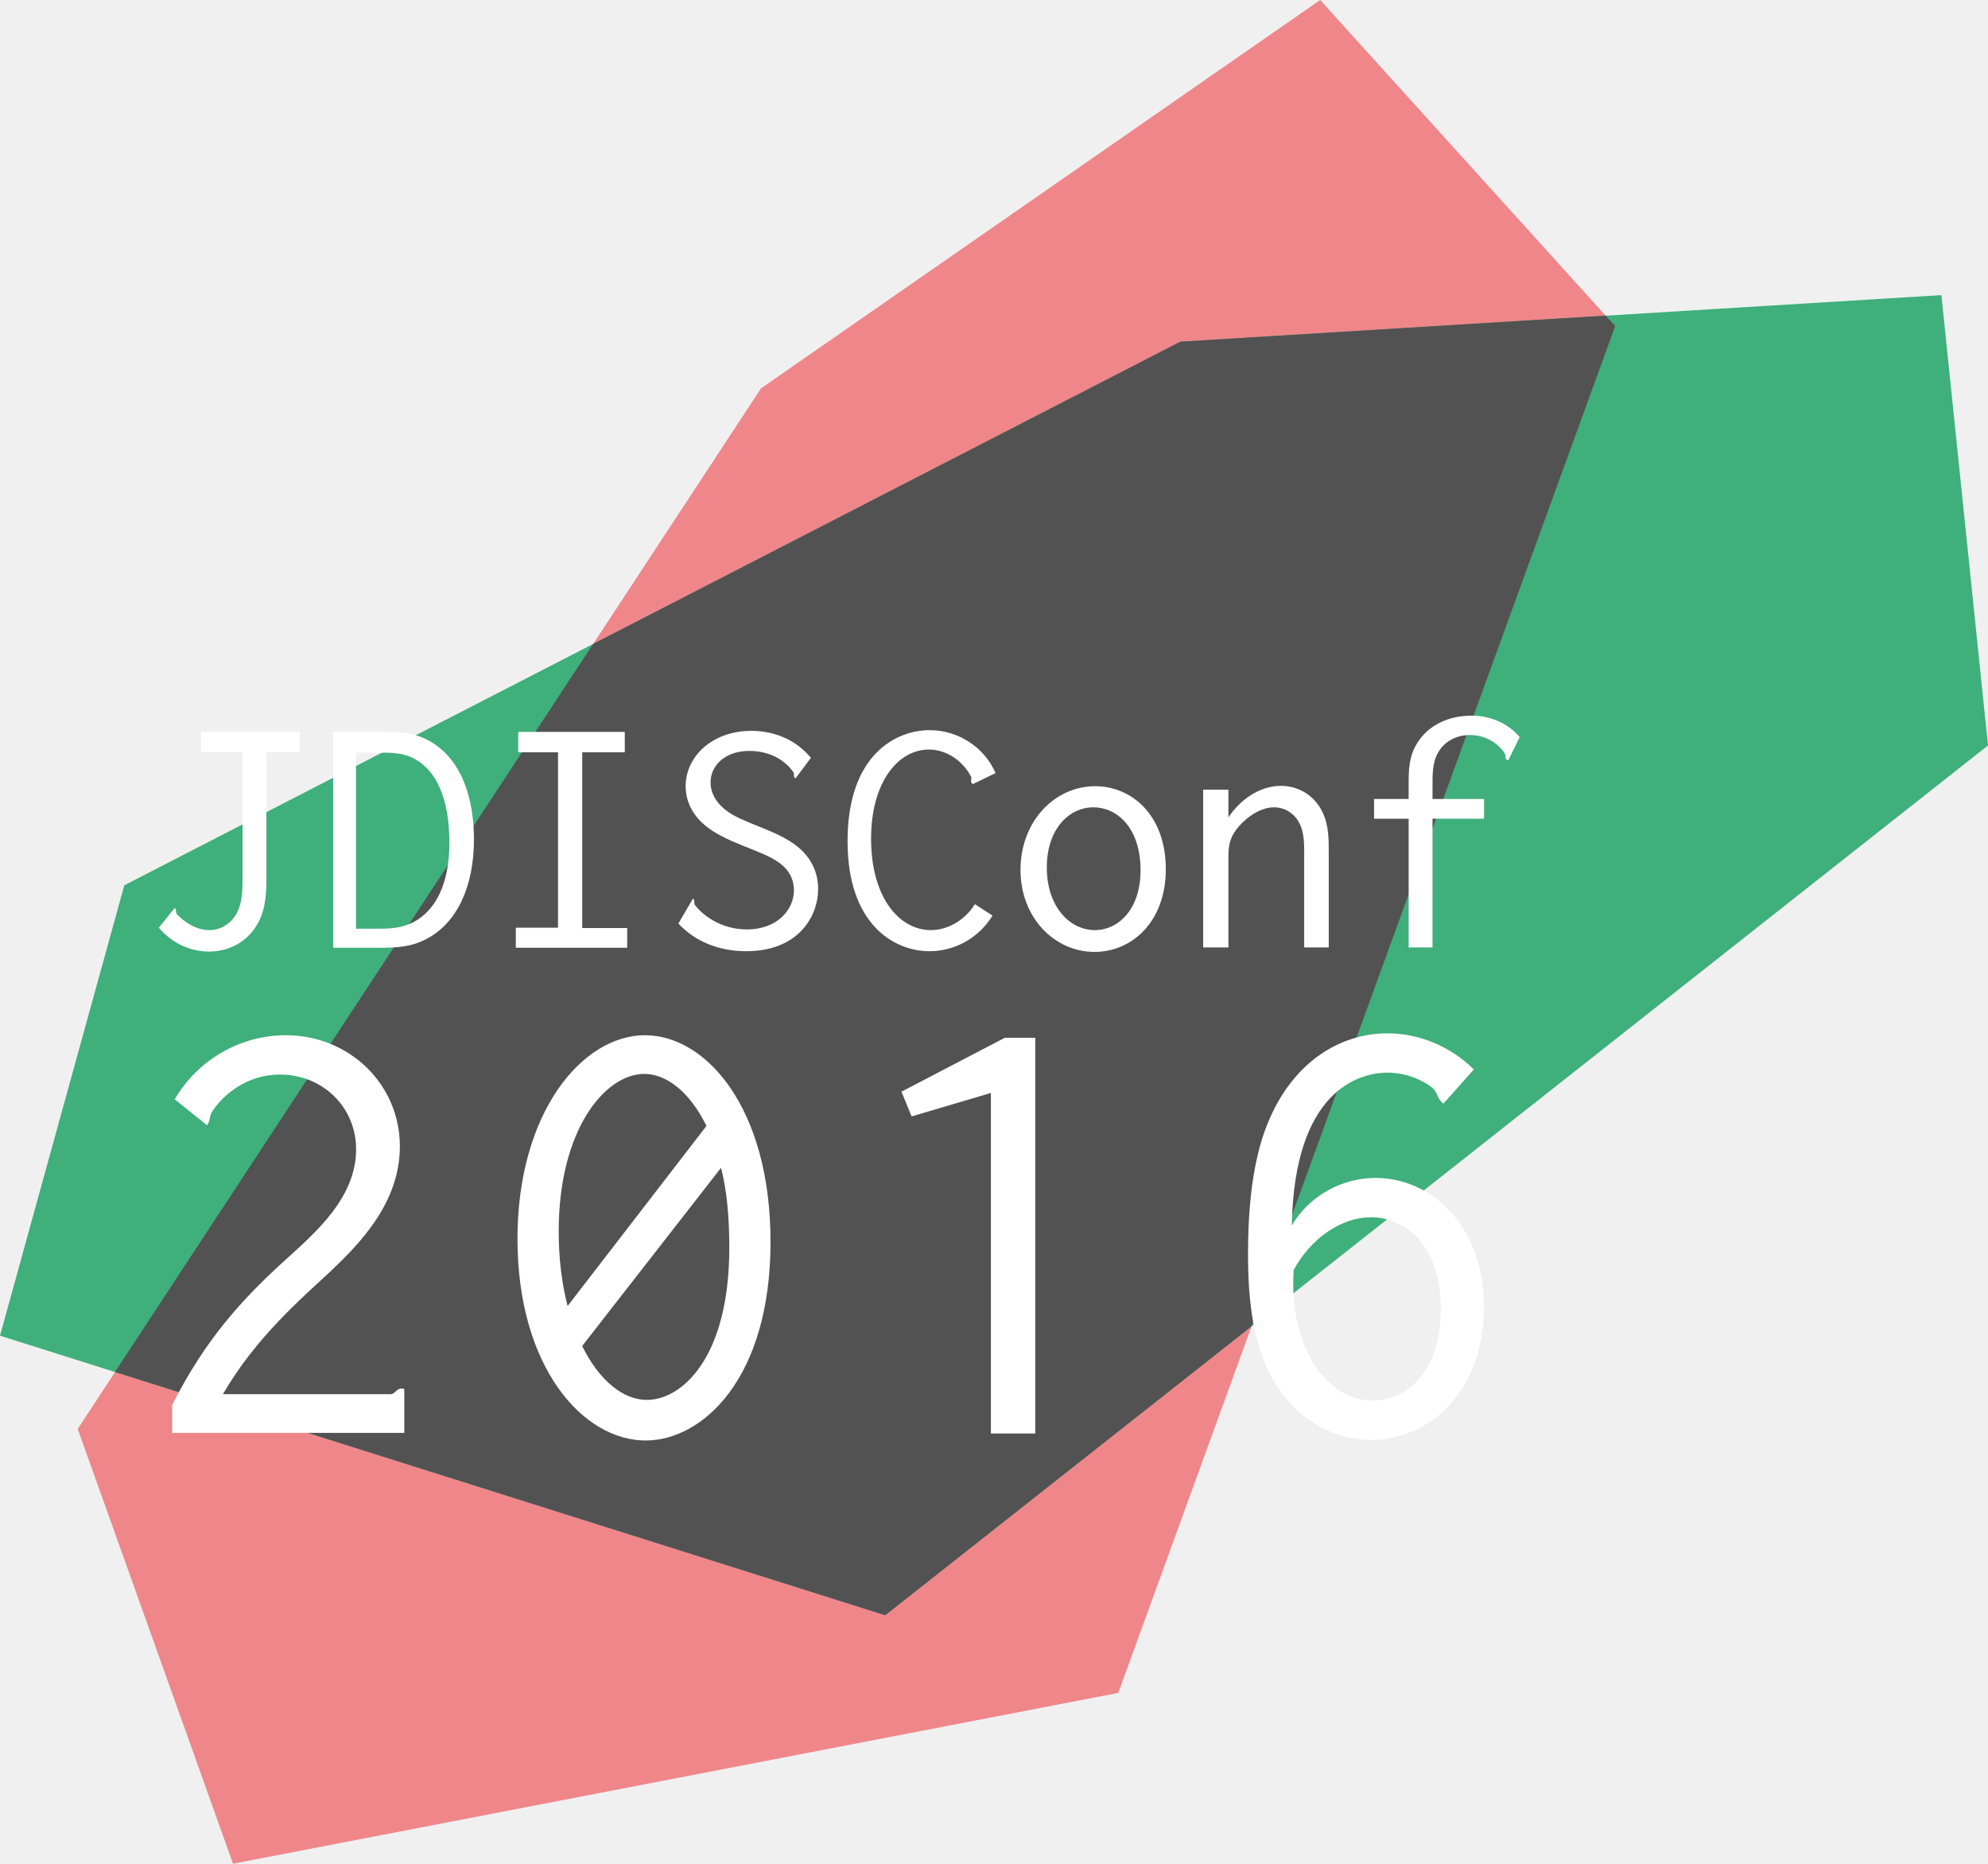
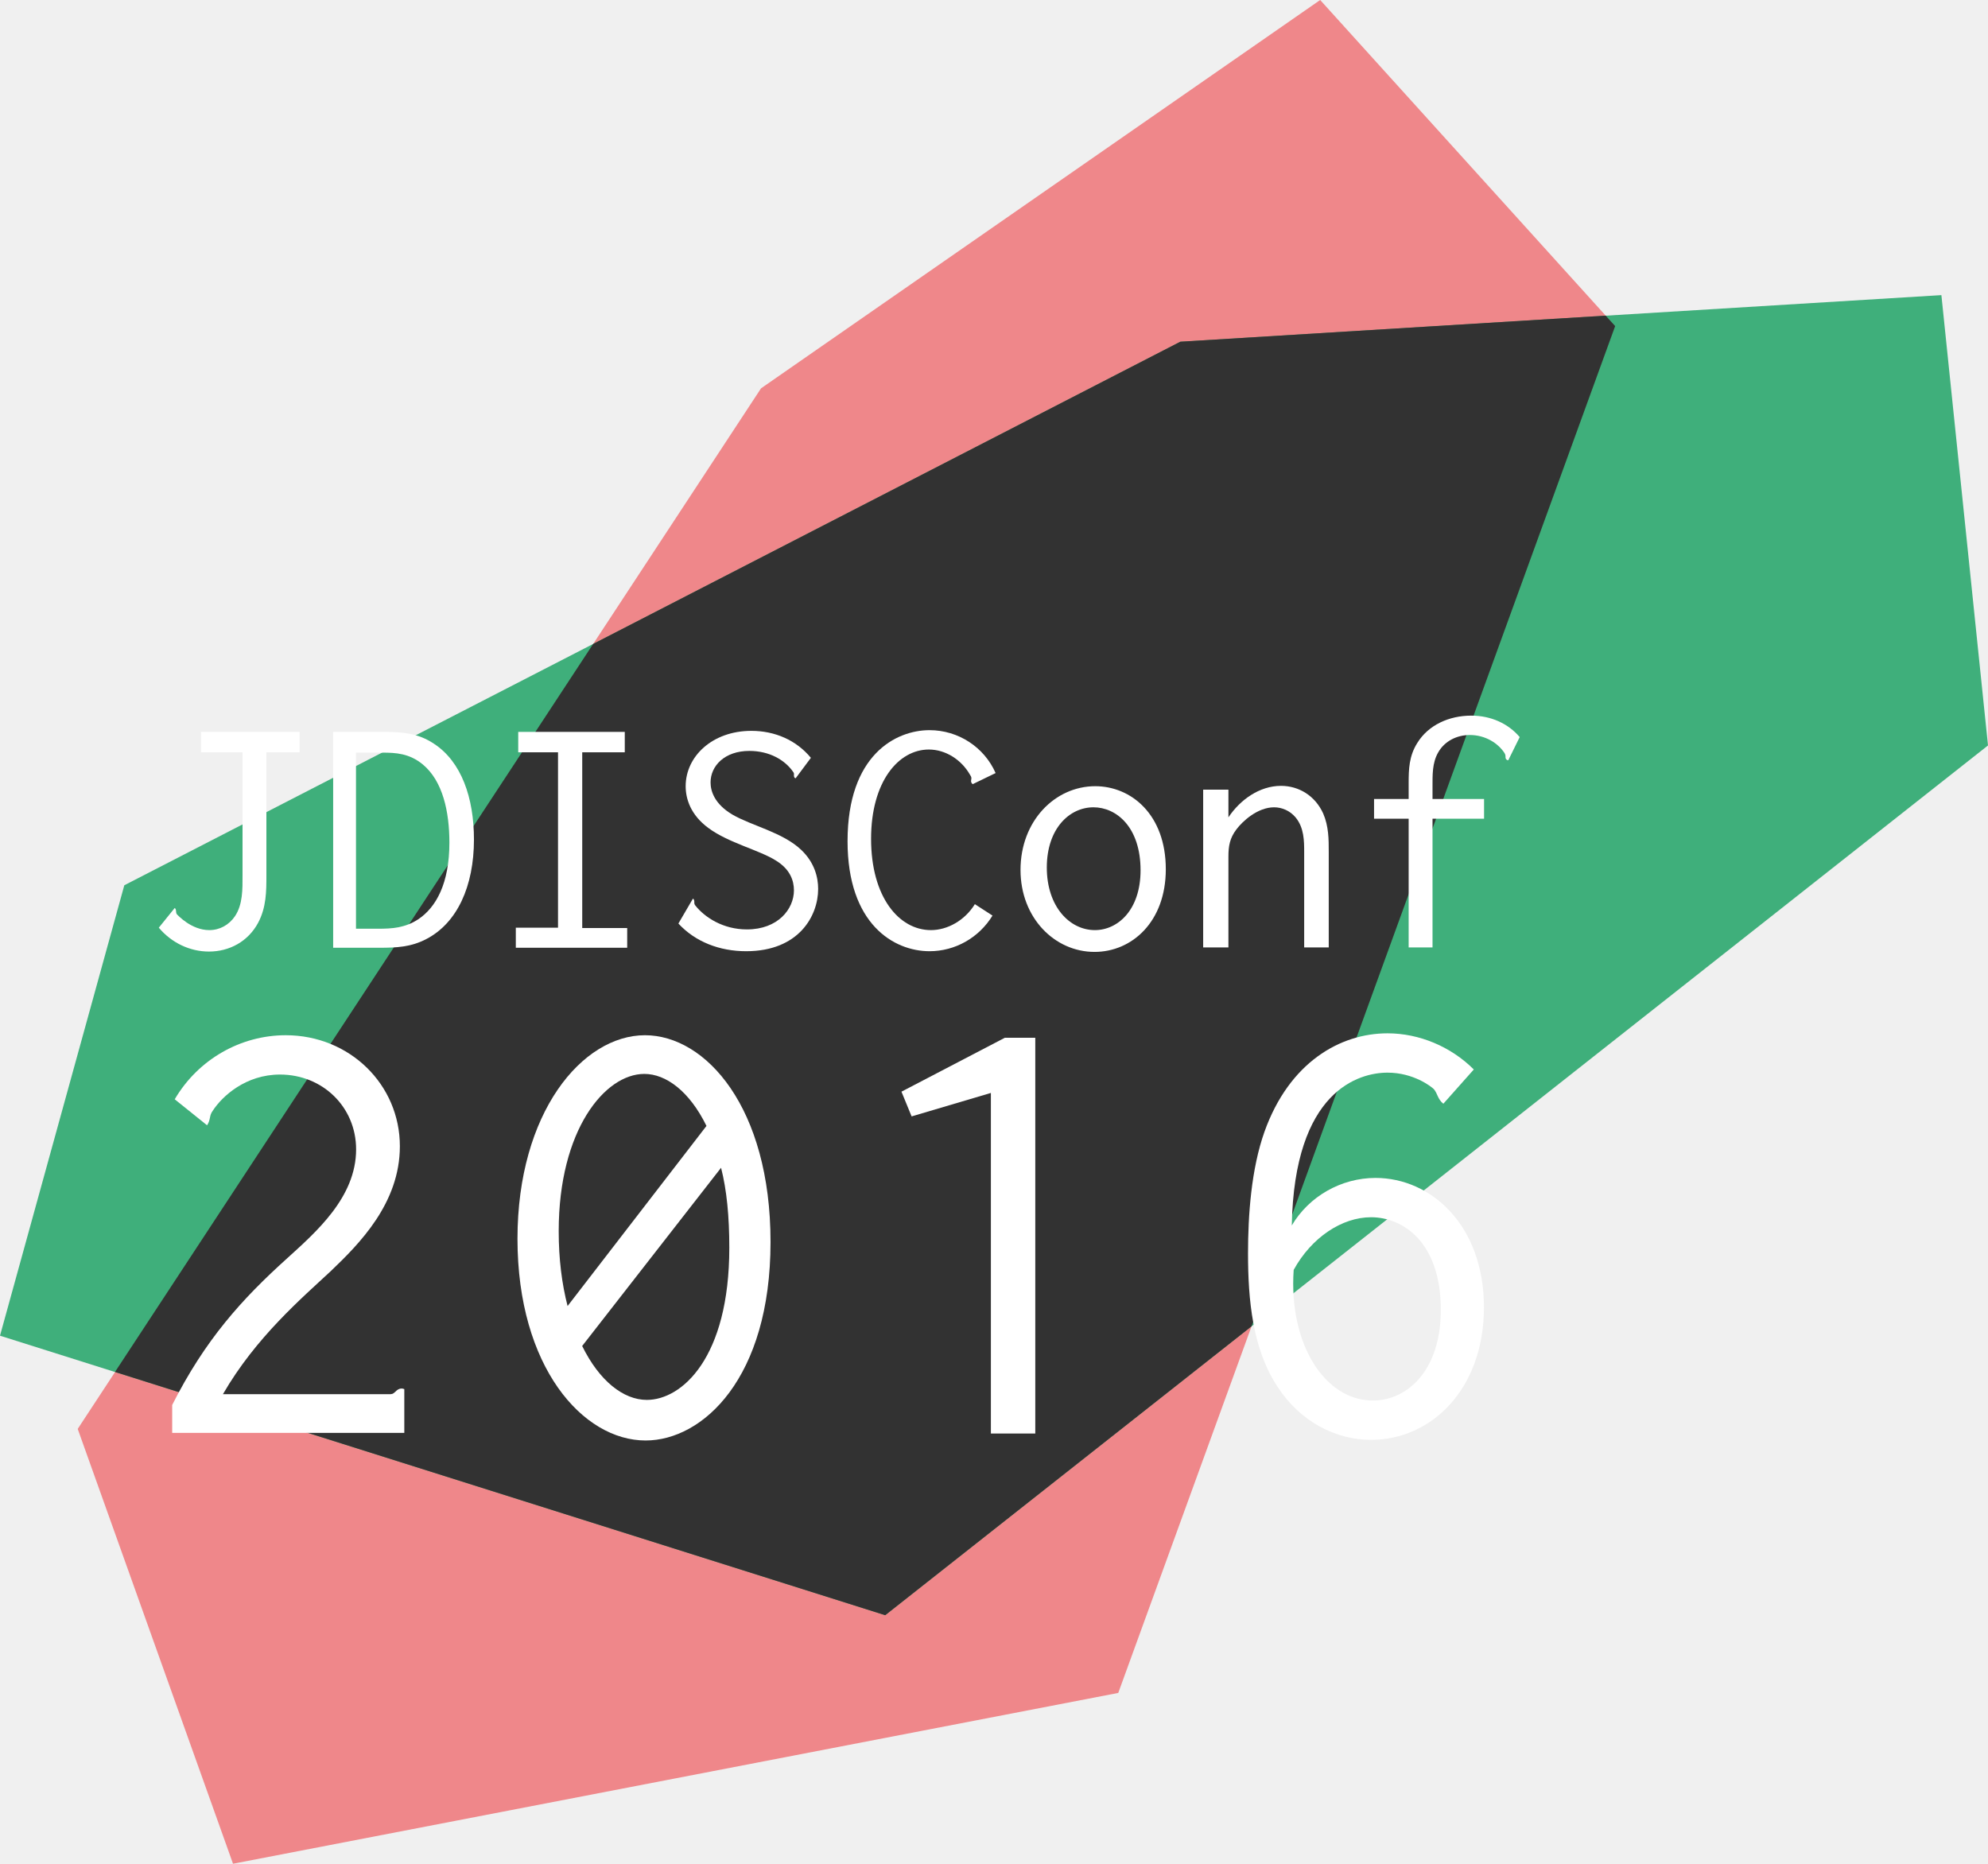
<svg xmlns="http://www.w3.org/2000/svg" width="517.219" height="484.875" id="svg2" version="1.1">
  <defs id="defs4">
    </defs>
  <g id="layer1" transform="translate(-145.4561,-252.3183)">
    <path style="fill:#ed1f24;fill-opacity:0.502;fill-rule:evenodd;stroke:none" d="M 488.925,252.318 343.456,353.349 165.675,624.068 l 40.406,113.125 230.312,-44.438 129.281,-355.594 -76.75,-84.844 z" id="path3307" />
    <path style="fill:#119e5d;fill-opacity:0.791;fill-rule:evenodd;stroke:none" d="m 650.55,329.099 -198,12.125 -274.75,141.406 -32.344,117.188 230.312,72.719 286.906,-226.281 -12.125,-117.156 z" id="path4080" />
-     <path style="fill:#525252;fill-opacity:1;fill-rule:evenodd;stroke:none" d="m 563.194,334.438 -110.656,6.781 -152.75,78.625 -124.406,189.406 200.375,63.281 95.312,-75.156 94.594,-260.219 -2.469,-2.719 z" id="path4092" />
+     <path style="fill:#323232;fill-opacity:1;fill-rule:evenodd;stroke:none" d="m 563.194,334.438 -110.656,6.781 -152.75,78.625 -124.406,189.406 200.375,63.281 95.312,-75.156 94.594,-260.219 -2.469,-2.719 z" id="path4092" />
    <g style="font-size:40px;font-style:normal;font-weight:normal;line-height:86%;letter-spacing:0px;word-spacing:0px;fill:#ffffff;fill-opacity:1;stroke:none;font-family:Sans" id="text4097">
      <path d="m 197.755,442.729 0,5.31 10.8,0 0,32.13 c 0,3.42 0.09,7.47 -1.98,10.53 -1.53,2.25 -3.96,3.6 -6.66,3.6 -4.68,0 -8.19,-3.87 -8.46,-4.14 -0.36,-0.54 0,-1.17 -0.54,-1.62 l -4.14,5.13 c 3.33,3.96 8.1,6.21 13.05,6.21 5.31,0 10.17,-2.61 12.78,-7.47 2.16,-4.05 2.16,-8.28 2.16,-12.33 l 0,-32.04 8.64,0 0,-5.31 -25.65,0" style="font-size:90px;font-variant:normal;font-weight:bold;font-stretch:normal;text-align:center;line-height:86%;text-anchor:middle;font-family:Inconsolata;-inkscape-font-specification:Inconsolata Bold;fill:#ffffff;fill-opacity:1" id="path3790" />
      <path d="m 232.135,442.729 0,56.16 12.06,0 c 4.41,0 8.19,-0.18 12.15,-2.25 8.01,-4.14 12.42,-13.68 12.42,-25.92 0,-10.8 -3.24,-20.25 -10.44,-24.93 -4.05,-2.7 -8.1,-3.06 -13.05,-3.06 l -13.14,0 m 5.94,5.4 6.84,0 c 3.51,0 7.02,0.18 10.53,3.06 5.22,4.32 6.93,12.33 6.93,20.34 0,10.71 -3.51,16.83 -8.01,19.89 -3.51,2.34 -7.02,2.52 -10.53,2.52 l -5.76,0 0,-45.81" style="font-size:90px;font-variant:normal;font-weight:bold;font-stretch:normal;text-align:center;line-height:86%;text-anchor:middle;font-family:Inconsolata;-inkscape-font-specification:Inconsolata Bold;fill:#ffffff;fill-opacity:1" id="path3792" />
      <path d="m 280.285,442.729 0,5.31 10.35,0 0,45.63 -10.98,0 0,5.22 28.98,0 0,-5.13 -11.7,0 0,-45.72 11.07,0 0,-5.31 -27.72,0" style="font-size:90px;font-variant:normal;font-weight:bold;font-stretch:normal;text-align:center;line-height:86%;text-anchor:middle;font-family:Inconsolata;-inkscape-font-specification:Inconsolata Bold;fill:#ffffff;fill-opacity:1" id="path3794" />
      <path d="m 356.425,449.479 c -3.78,-4.59 -9.36,-7.02 -15.48,-7.02 -10.17,0 -17.1,6.66 -17.1,14.4 0,3.24 1.26,7.47 5.94,10.89 5.22,3.87 13.32,5.76 17.55,8.46 3.69,2.25 4.68,5.22 4.68,7.74 0,4.86 -4.14,10.17 -12.24,10.17 -6.12,0 -10.89,-3.06 -13.41,-6.21 -0.27,-0.36 -0.27,-0.54 -0.27,-0.9 0,-0.18 0,-0.72 -0.36,-0.9 l -3.78,6.48 c 4.41,4.77 10.71,7.2 17.64,7.2 13.68,0 18.72,-9.18 18.72,-16.2 0,-2.97 -0.9,-6.84 -4.41,-10.17 -4.86,-4.59 -12.78,-6.21 -17.91,-9.18 -4.68,-2.79 -5.67,-6.12 -5.67,-8.37 0,-4.32 3.69,-8.19 10.08,-8.19 5.22,0 9.27,2.34 11.43,5.49 0.27,0.36 0.18,0.54 0.18,0.9 0,0.54 0.27,0.72 0.45,0.72 l 3.96,-5.31" style="font-size:90px;font-variant:normal;font-weight:bold;font-stretch:normal;text-align:center;line-height:86%;text-anchor:middle;font-family:Inconsolata;-inkscape-font-specification:Inconsolata Bold;fill:#ffffff;fill-opacity:1" id="path3796" />
      <path d="m 387.295,442.279 c -8.73,0 -21.33,6.39 -21.33,28.89 0,21.6 12.06,28.62 21.33,28.62 6.66,0 12.87,-3.51 16.38,-9.27 l -4.59,-2.97 c -2.61,4.23 -7.11,6.75 -11.43,6.75 -8.28,0 -15.57,-8.55 -15.57,-23.76 0,-14.85 7.11,-23.22 15.03,-23.22 4.32,0 8.46,2.61 10.71,6.57 0.18,0.27 0.36,0.54 0.36,0.9 0,0.27 -0.09,0.45 -0.09,0.72 0,0.09 0,0.54 0.45,0.81 l 5.94,-2.88 c -2.97,-6.75 -9.72,-11.16 -17.19,-11.16" style="font-size:90px;font-variant:normal;font-weight:bold;font-stretch:normal;text-align:center;line-height:86%;text-anchor:middle;font-family:Inconsolata;-inkscape-font-specification:Inconsolata Bold;fill:#ffffff;fill-opacity:1" id="path3798" />
      <path d="m 448.765,478.459 c 0,-14.22 -9,-21.6 -18.36,-21.6 -10.44,0 -19.44,9 -19.44,21.78 0,12.51 8.91,21.33 19.26,21.33 9.72,0 18.54,-7.83 18.54,-21.51 m -18.81,-16.11 c 5.94,0 12.24,5.13 12.24,16.38 0,10.35 -5.94,15.57 -11.88,15.57 -6.57,0 -12.51,-6.12 -12.51,-16.29 0,-10.08 5.85,-15.66 12.15,-15.66" style="font-size:90px;font-variant:normal;font-weight:bold;font-stretch:normal;text-align:center;line-height:86%;text-anchor:middle;font-family:Inconsolata;-inkscape-font-specification:Inconsolata Bold;fill:#ffffff;fill-opacity:1" id="path3800" />
      <path d="m 458.485,498.799 6.57,0 0,-23.67 c 0,-2.7 0.36,-4.77 2.07,-7.02 1.53,-2.07 5.49,-5.76 9.81,-5.76 2.07,0 4.14,0.9 5.58,2.61 2.25,2.7 2.25,6.21 2.25,9.09 l 0,24.75 6.39,0 0,-24.93 c 0,-3.15 0,-6.57 -1.44,-9.9 -2.07,-4.59 -6.3,-7.2 -10.98,-7.2 -5.58,0 -10.62,3.6 -13.68,8.19 l 0,-7.2 -6.57,0 0,41.04" style="font-size:90px;font-variant:normal;font-weight:bold;font-stretch:normal;text-align:center;line-height:86%;text-anchor:middle;font-family:Inconsolata;-inkscape-font-specification:Inconsolata Bold;fill:#ffffff;fill-opacity:1" id="path3802" />
      <path d="m 528.235,438.499 c -5.76,0 -11.16,2.43 -14.04,7.11 -2.16,3.42 -2.25,6.84 -2.25,10.53 l 0,4.05 -9,0 0,5.13 9,0 0,33.48 6.21,0 0,-33.48 13.41,0 0,-5.13 -13.41,0 0,-3.24 c 0,-2.97 -0.09,-6.12 1.44,-8.82 1.71,-3.06 4.95,-4.59 8.28,-4.59 3.96,0 7.29,2.07 9,4.68 0.27,0.45 0.27,0.72 0.27,1.08 0,0.63 0.45,0.81 0.72,0.81 l 2.97,-6.03 c -2.97,-3.51 -7.47,-5.58 -12.6,-5.58" style="font-size:90px;font-variant:normal;font-weight:bold;font-stretch:normal;text-align:center;line-height:86%;text-anchor:middle;font-family:Inconsolata;-inkscape-font-specification:Inconsolata Bold;fill:#ffffff;fill-opacity:1" id="path3804" />
      <path d="m 190.915,538.311 8.415,6.765 c 0.99,-1.485 0.495,-2.475 1.485,-3.795 2.475,-3.795 8.58,-9.405 17.49,-9.405 11.055,0 19.8,8.415 19.8,19.47 0,12.54 -10.56,21.615 -17.985,28.38 -11.715,10.56 -21.285,21.12 -29.865,38.115 l 0,7.26 60.39,0 0,-11.385 c -1.155,-0.495 -1.98,0.33 -2.31,0.66 -0.66,0.66 -0.99,0.66 -1.65,0.66 l -43.23,0 c 8.58,-14.85 20.625,-25.08 28.05,-32.01 7.425,-7.095 17.985,-17.655 17.985,-32.505 0,-16.005 -13.035,-28.875 -29.7,-28.875 -11.715,0 -22.77,6.27 -28.875,16.665" style="font-size:165px;font-variant:normal;font-weight:bold;font-stretch:normal;text-align:center;line-height:86%;letter-spacing:11.13px;text-anchor:middle;font-family:Inconsolata;-inkscape-font-specification:Inconsolata Bold;fill:#ffffff;fill-opacity:1" id="path3806" />
      <path d="m 313.255,521.646 c -16.335,0 -33.165,20.13 -33.165,52.965 0,33.33 16.995,52.47 33.33,52.47 14.85,0 32.505,-16.17 32.505,-51.645 0,-34.98 -16.83,-53.79 -32.67,-53.79 m 16.005,23.595 -36.135,46.86 c -1.485,-5.775 -2.31,-12.21 -2.31,-19.47 0,-26.4 12.045,-40.92 22.275,-40.92 5.61,0 11.715,4.455 16.17,13.53 m 3.795,10.89 c 1.485,5.775 2.145,12.705 2.145,20.79 0,28.71 -12.375,39.6 -21.45,39.6 -6.105,0 -12.375,-4.95 -16.83,-14.025 l 36.135,-46.365" style="font-size:165px;font-variant:normal;font-weight:bold;font-stretch:normal;text-align:center;line-height:86%;letter-spacing:11.13px;text-anchor:middle;font-family:Inconsolata;-inkscape-font-specification:Inconsolata Bold;fill:#ffffff;fill-opacity:1" id="path3808" />
      <path d="m 414.805,522.306 -7.92,0 -26.895,14.025 2.64,6.435 20.625,-6.105 0,88.605 11.55,0 0,-102.96" style="font-size:165px;font-variant:normal;font-weight:bold;font-stretch:normal;text-align:center;line-height:86%;letter-spacing:11.13px;text-anchor:middle;font-family:Inconsolata;-inkscape-font-specification:Inconsolata Bold;fill:#ffffff;fill-opacity:1" id="path3810" />
      <path d="m 506.455,521.151 c -12.375,0 -25.575,7.59 -32.01,25.575 -3.465,9.735 -4.29,21.78 -4.29,31.68 0,12.045 1.155,24.915 7.755,34.815 5.94,9.075 15.18,13.695 24.255,13.695 15.675,0 29.37,-13.2 29.37,-34.485 0,-21.285 -13.695,-33.66 -28.215,-33.66 -8.91,0 -17.325,4.785 -21.78,12.375 0.66,-35.145 17.49,-39.765 24.915,-39.765 6.765,0 11.385,3.63 12.045,4.29 0.99,1.155 0.99,2.64 2.475,3.795 l 7.92,-8.91 c -5.94,-5.94 -14.19,-9.405 -22.44,-9.405 m -4.29,47.85 c 8.25,0 18.15,6.435 18.15,24.09 0,16.005 -8.91,23.595 -17.655,23.595 -12.54,0 -21.945,-14.685 -20.625,-33.99 4.62,-8.415 12.54,-13.695 20.13,-13.695" style="font-size:165px;font-variant:normal;font-weight:bold;font-stretch:normal;text-align:center;line-height:86%;letter-spacing:11.13px;text-anchor:middle;font-family:Inconsolata;-inkscape-font-specification:Inconsolata Bold;fill:#ffffff;fill-opacity:1" id="path3812" />
    </g>
  </g>
</svg>
